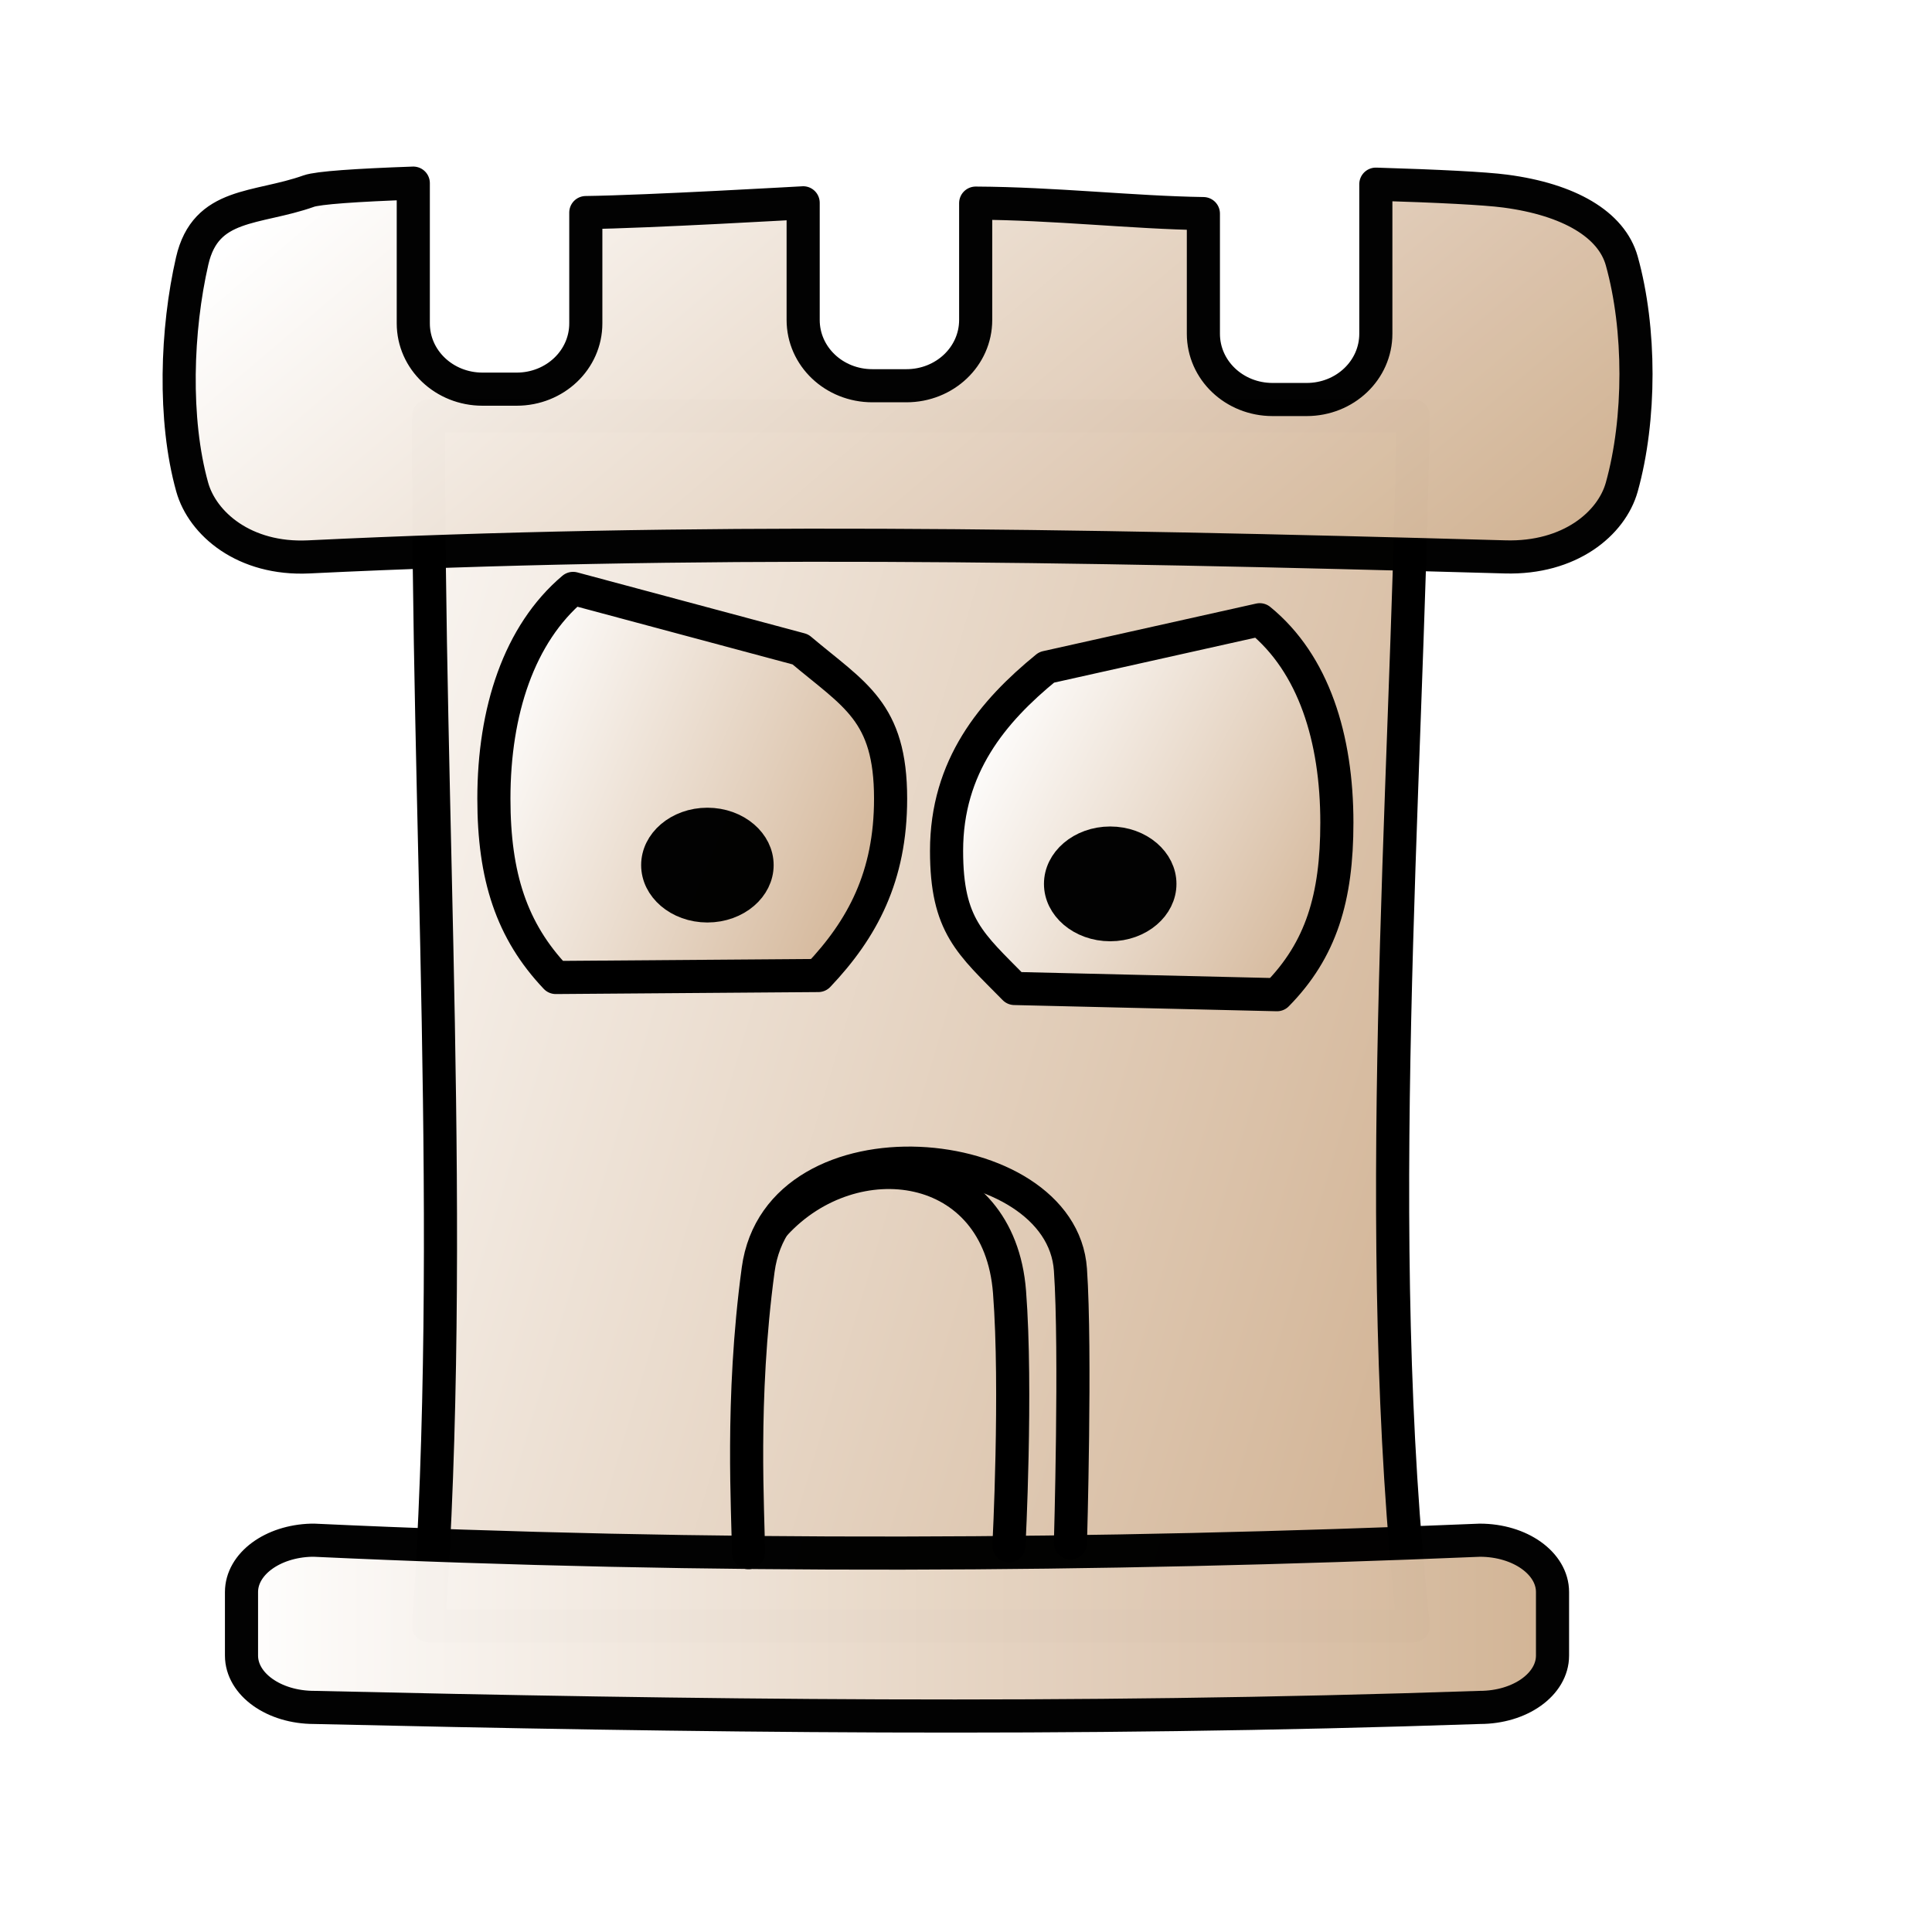
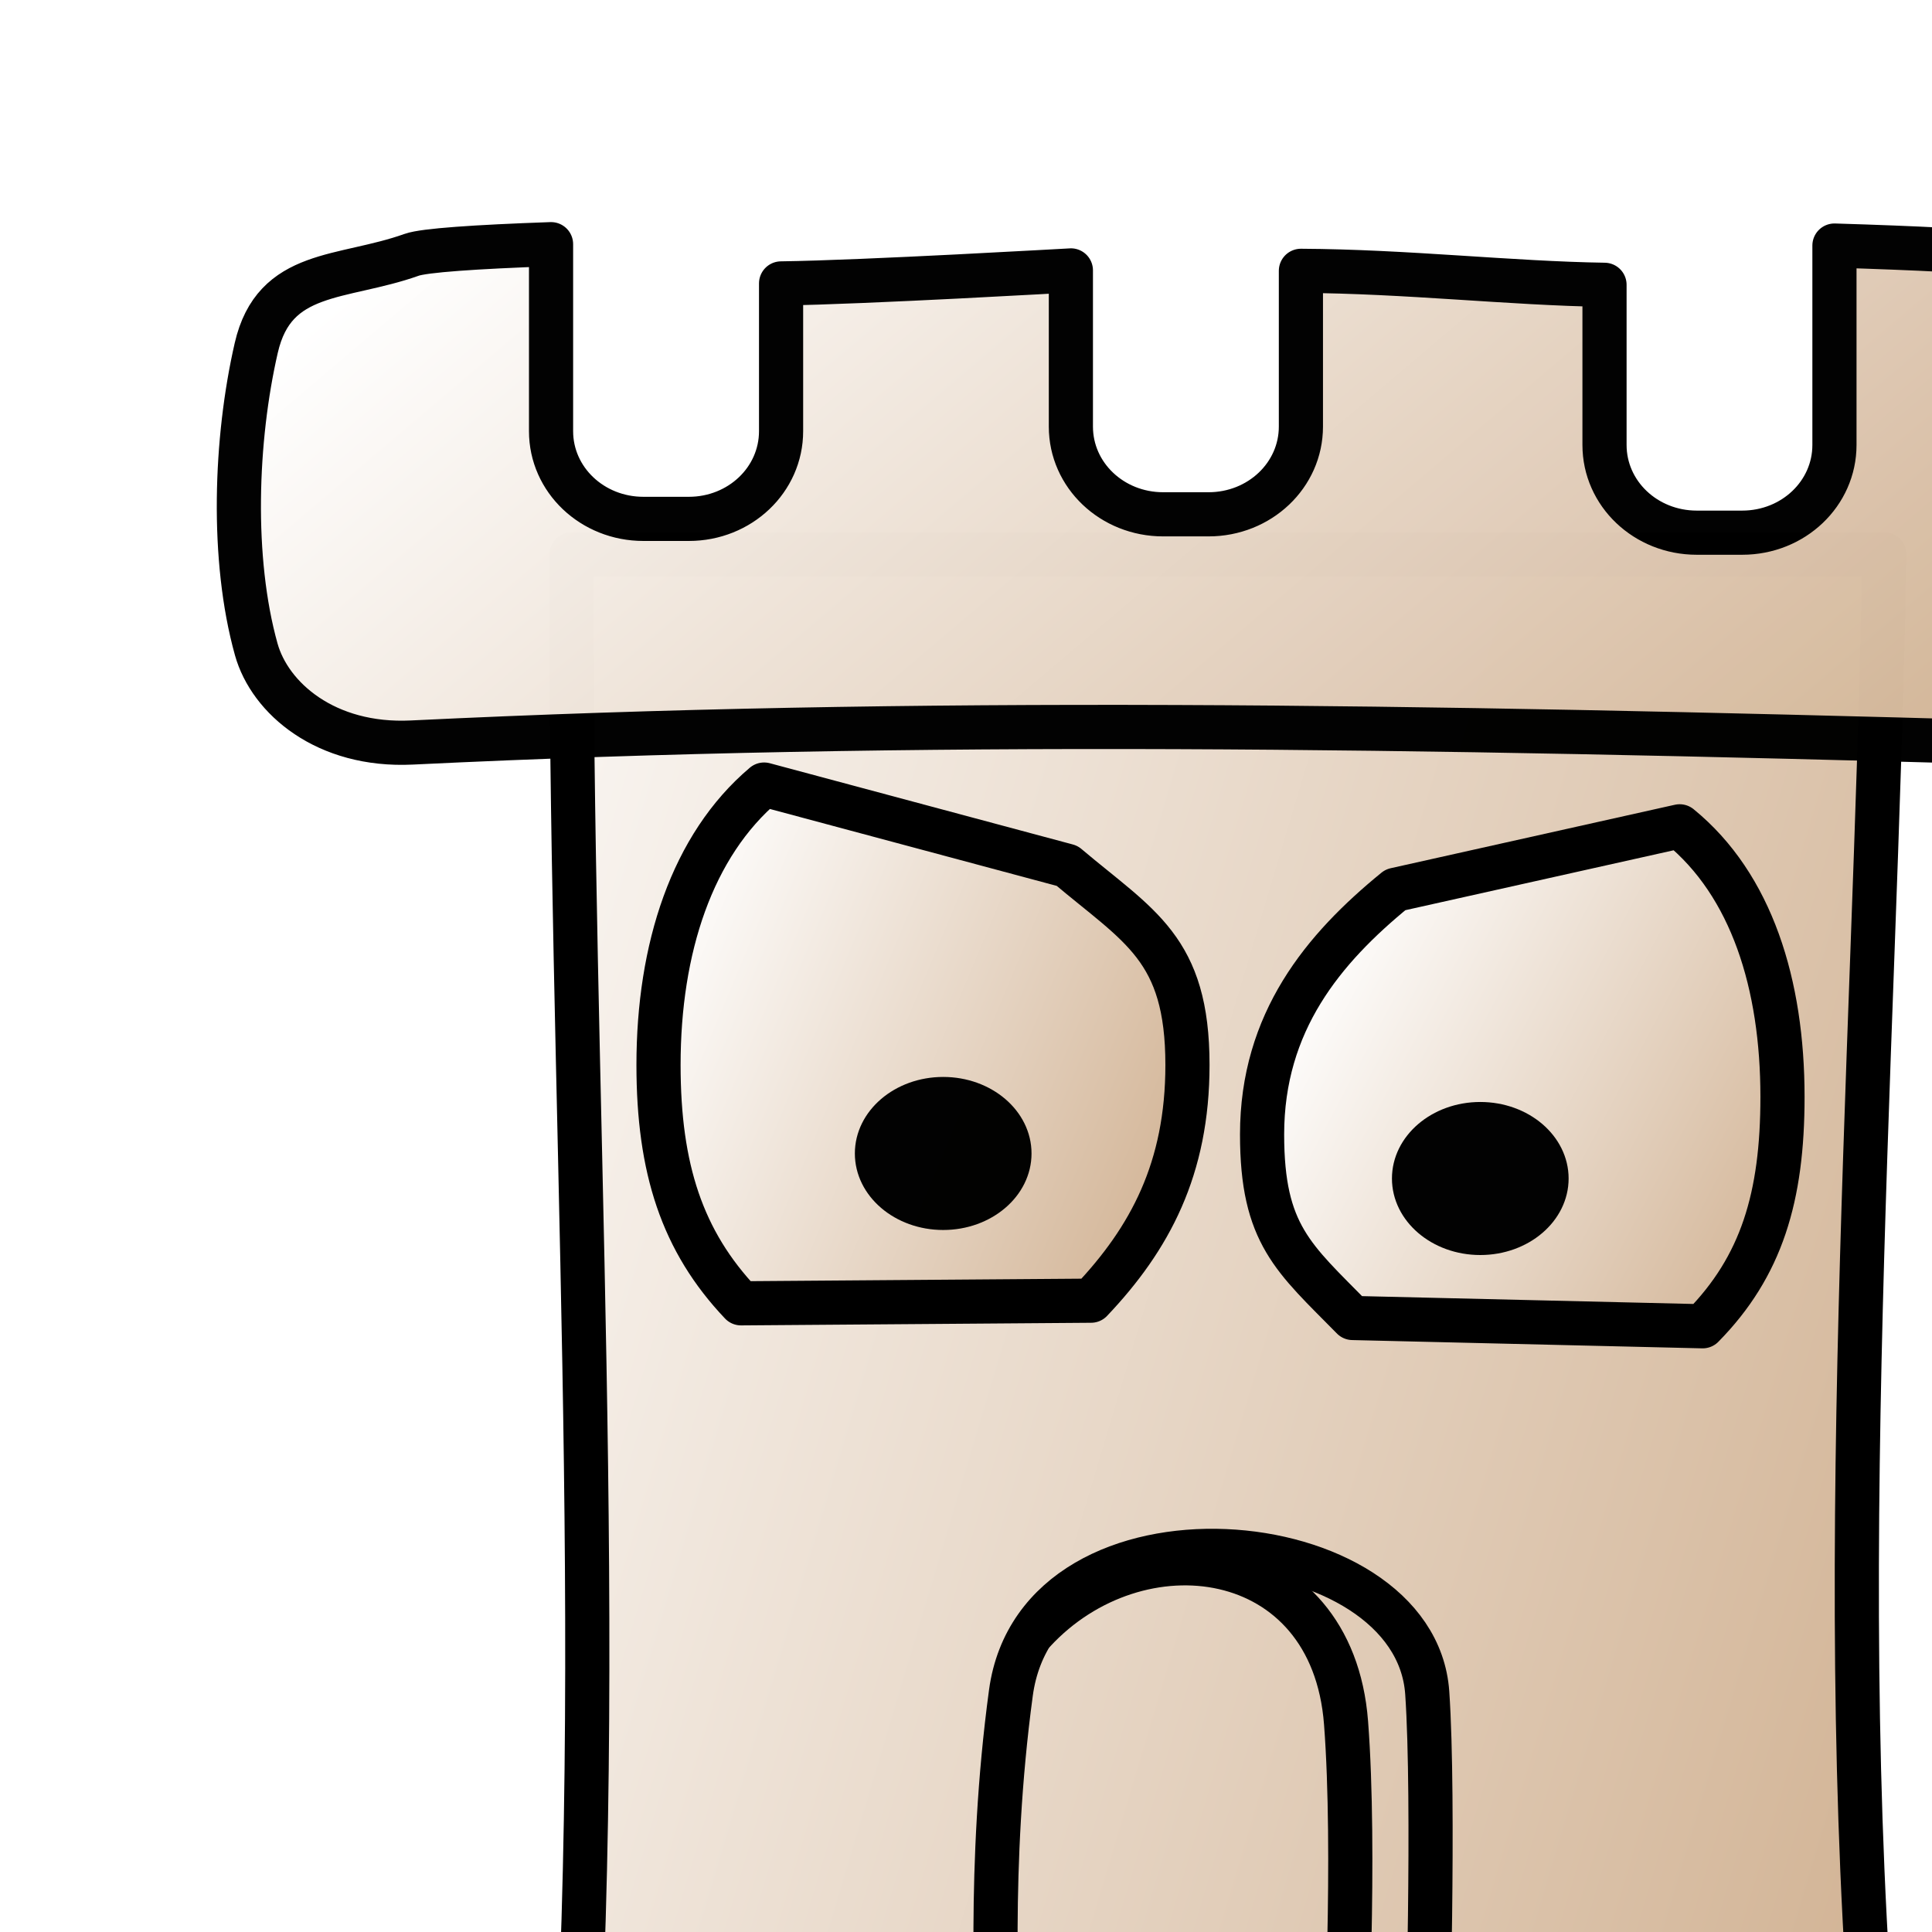
- <svg xmlns="http://www.w3.org/2000/svg" xmlns:xlink="http://www.w3.org/1999/xlink" width="700pt" height="700pt" id="svg36220" version="1.0">
+ <svg xmlns="http://www.w3.org/2000/svg" xmlns:xlink="http://www.w3.org/1999/xlink" viewBox="-0.0 -0.0 700.0 700.0" width="700pt" height="700pt" id="svg36220" version="1.0">
  <defs id="defs36222">
    <linearGradient id="linearGradient2392">
      <stop style="stop-color:#ffffff;stop-opacity:1;" offset="0" id="stop2394" />
      <stop style="stop-color:#d0b090;stop-opacity:1;" offset="1" id="stop2396" />
    </linearGradient>
    <linearGradient xlink:href="#linearGradient2392" id="linearGradient4315" x1="13.156" y1="426.9" x2="759.89" y2="674.653" gradientUnits="userSpaceOnUse" gradientTransform="matrix(0.899924,0,0,1,45.28308,-4.714045)" />
    <linearGradient xlink:href="#linearGradient2392" id="linearGradient2440" x1="458.298" y1="411.125" x2="667.427" y2="514.292" gradientUnits="userSpaceOnUse" gradientTransform="matrix(0.941599,0,0,0.875572,30.91315,8.992269)" />
    <linearGradient xlink:href="#linearGradient2392" id="linearGradient2446" gradientUnits="userSpaceOnUse" x1="442.087" y1="413.311" x2="667.427" y2="504.292" gradientTransform="matrix(0.941599,0,0,0.90723,-190.676,-16.63841)" />
    <linearGradient xlink:href="#linearGradient2392" id="linearGradient5753" gradientUnits="userSpaceOnUse" gradientTransform="matrix(1,0,0,0.881358,6.666667,75.68783)" x1="102" y1="801.667" x2="769.667" y2="801.667" />
    <linearGradient xlink:href="#linearGradient2392" id="linearGradient13034" gradientUnits="userSpaceOnUse" gradientTransform="matrix(1,0,0,0.792948,15.07104,76.10706)" x1="296.448" y1="-160.702" x2="739.723" y2="253.506" />
  </defs>
  <g id="layer1">
    <path style="fill:url(#linearGradient4315);fill-opacity:1;stroke:#000000;stroke-width:16;stroke-linecap:round;stroke-linejoin:round;stroke-miterlimit:4;stroke-dasharray:none;stroke-opacity:1" d="M 207.084,200.88 C 206.291,394.217 220.311,595.281 207.084,785.442 L 682.765,785.442 C 662.051,597.126 679.373,389.001 682.765,200.88 L 207.084,200.88 z " id="rect2553" />
    <path style="fill:url(#linearGradient2440);fill-opacity:1;stroke:#000000;stroke-width:16;stroke-linecap:round;stroke-linejoin:round;stroke-miterlimit:4;stroke-dasharray:none;stroke-opacity:1" d="M 505.589,322.385 C 479.494,343.674 457.275,370.251 457.275,411.029 C 457.275,447.287 468.731,455.815 490.08,477.533 L 616.902,480.533 C 638.251,458.815 645.83,433.685 645.83,397.427 C 645.83,356.649 634.669,320.679 608.575,299.39 L 505.589,322.385 z " id="path1327" />
    <path id="path2442" d="M 276.848,284.26 C 250.753,306.318 238.593,343.588 238.593,385.841 C 238.593,423.41 247.142,449.713 268.491,472.217 L 395.313,471.263 C 416.662,448.76 430.24,423.41 430.24,385.841 C 430.24,343.588 412.744,335.76 386.649,313.701 L 276.848,284.26 z " style="fill:url(#linearGradient2446);fill-opacity:1;stroke:#000000;stroke-width:16;stroke-linecap:round;stroke-linejoin:round;stroke-miterlimit:4;stroke-dasharray:none;stroke-opacity:1" />
    <path style="opacity:0.99;fill:url(#linearGradient5753);fill-opacity:1;fill-rule:evenodd;stroke:#000000;stroke-width:16;stroke-linecap:round;stroke-linejoin:round;stroke-miterlimit:4;stroke-dasharray:none;stroke-dashoffset:0;stroke-opacity:1" d="M 150.417,744.06 C 131.597,744.568 116.667,755.557 116.667,769.124 L 116.667,799.779 C 116.667,813.671 132.336,824.842 151.792,824.842 C 332.447,828.98 515.614,831.642 714.885,824.842 C 734.341,824.842 750.01,813.671 750.01,799.779 L 750.01,769.124 C 750.01,755.232 734.341,744.06 714.885,744.06 C 530.105,751.775 342.851,752.947 151.792,744.06 C 151.336,744.06 150.868,744.048 150.417,744.06 z " id="rect4830" />
    <path style="opacity:0.99;fill:url(#linearGradient13034);fill-opacity:1;fill-rule:evenodd;stroke:#000000;stroke-width:16;stroke-linecap:round;stroke-linejoin:round;stroke-miterlimit:4;stroke-dasharray:none;stroke-dashoffset:0;stroke-opacity:1" d="M 283,102.688 L 283,156.219 C 283,173.828 268.095,188 249.562,188 L 233.125,188 C 214.593,188 199.656,173.828 199.656,156.219 L 199.656,88.469 C 172.012,89.439 153.654,90.725 149.188,92.312 C 123.833,101.327 99.414,97.451 92.844,126.062 C 85.237,159.188 83.69,202.493 92.844,235.281 C 97.776,252.947 118.022,270.542 149.188,269.031 C 332.409,260.151 511.737,262.985 727.125,269.031 C 758.318,269.917 778.537,252.947 783.469,235.281 C 792.623,202.493 792.623,158.85 783.469,126.062 C 778.537,108.396 758.001,96.371 727.125,92.312 C 717.326,91.025 695.045,89.893 664.656,88.969 L 664.656,161.219 C 664.656,178.828 649.751,193 631.219,193 L 614.781,193 C 596.249,193 581.344,178.828 581.344,161.219 L 581.344,103.188 C 547.169,102.673 509.616,98.318 471.344,98.125 L 471.344,154.562 C 471.344,172.171 456.407,186.344 437.875,186.344 L 421.438,186.344 C 402.905,186.344 388,172.171 388,154.562 L 388,97.969 C 387.834,97.969 313.048,102.306 283,102.688 z " id="rect5730" />
    <path transform="matrix(1.015517,0,0,0.911729,-63.30401,107.7069)" d="M 422.054 340.25 A 23.202 22.097 0 1 1  375.65,340.25 A 23.202 22.097 0 1 1  422.054 340.25 z" id="path5797" style="opacity:0.99;fill:#000000;fill-opacity:1;fill-rule:evenodd;stroke:#000000;stroke-width:16.628;stroke-linecap:round;stroke-linejoin:round;stroke-miterlimit:4;stroke-dasharray:none;stroke-dashoffset:0;stroke-opacity:1" />
    <path style="opacity:0.99;fill:#000000;fill-opacity:1;fill-rule:evenodd;stroke:#000000;stroke-width:16.628;stroke-linecap:round;stroke-linejoin:round;stroke-miterlimit:4;stroke-dasharray:none;stroke-dashoffset:0;stroke-opacity:1" id="path5758" d="M 422.054 340.25 A 23.202 22.097 0 1 1  375.65,340.25 A 23.202 22.097 0 1 1  422.054 340.25 z" transform="matrix(1.015517,0,0,0.911729,131.2927,116.7792)" />
    <path style="fill:none;fill-opacity:0.75;fill-rule:evenodd;stroke:#000000;stroke-width:16;stroke-linecap:round;stroke-linejoin:round;stroke-miterlimit:4;stroke-dasharray:none;stroke-opacity:1" d="M 361.553,750.078 C 361.553,731.222 357.708,676.643 366.267,613.37 C 376.348,538.851 512.81,550.91 517.117,613.37 C 519.826,652.667 517.117,745.364 517.117,745.364" id="path5000" />
    <path style="fill:none;fill-opacity:0.75;fill-rule:evenodd;stroke:#000000;stroke-width:16;stroke-linecap:round;stroke-linejoin:round;stroke-miterlimit:4;stroke-dasharray:none;stroke-opacity:1" d="M 374.559,591.181 C 412.272,550.326 482.694,559.129 487.696,624.179 C 491.321,671.31 487.41,746.744 487.41,746.744" id="path5903" />
  </g>
</svg>
